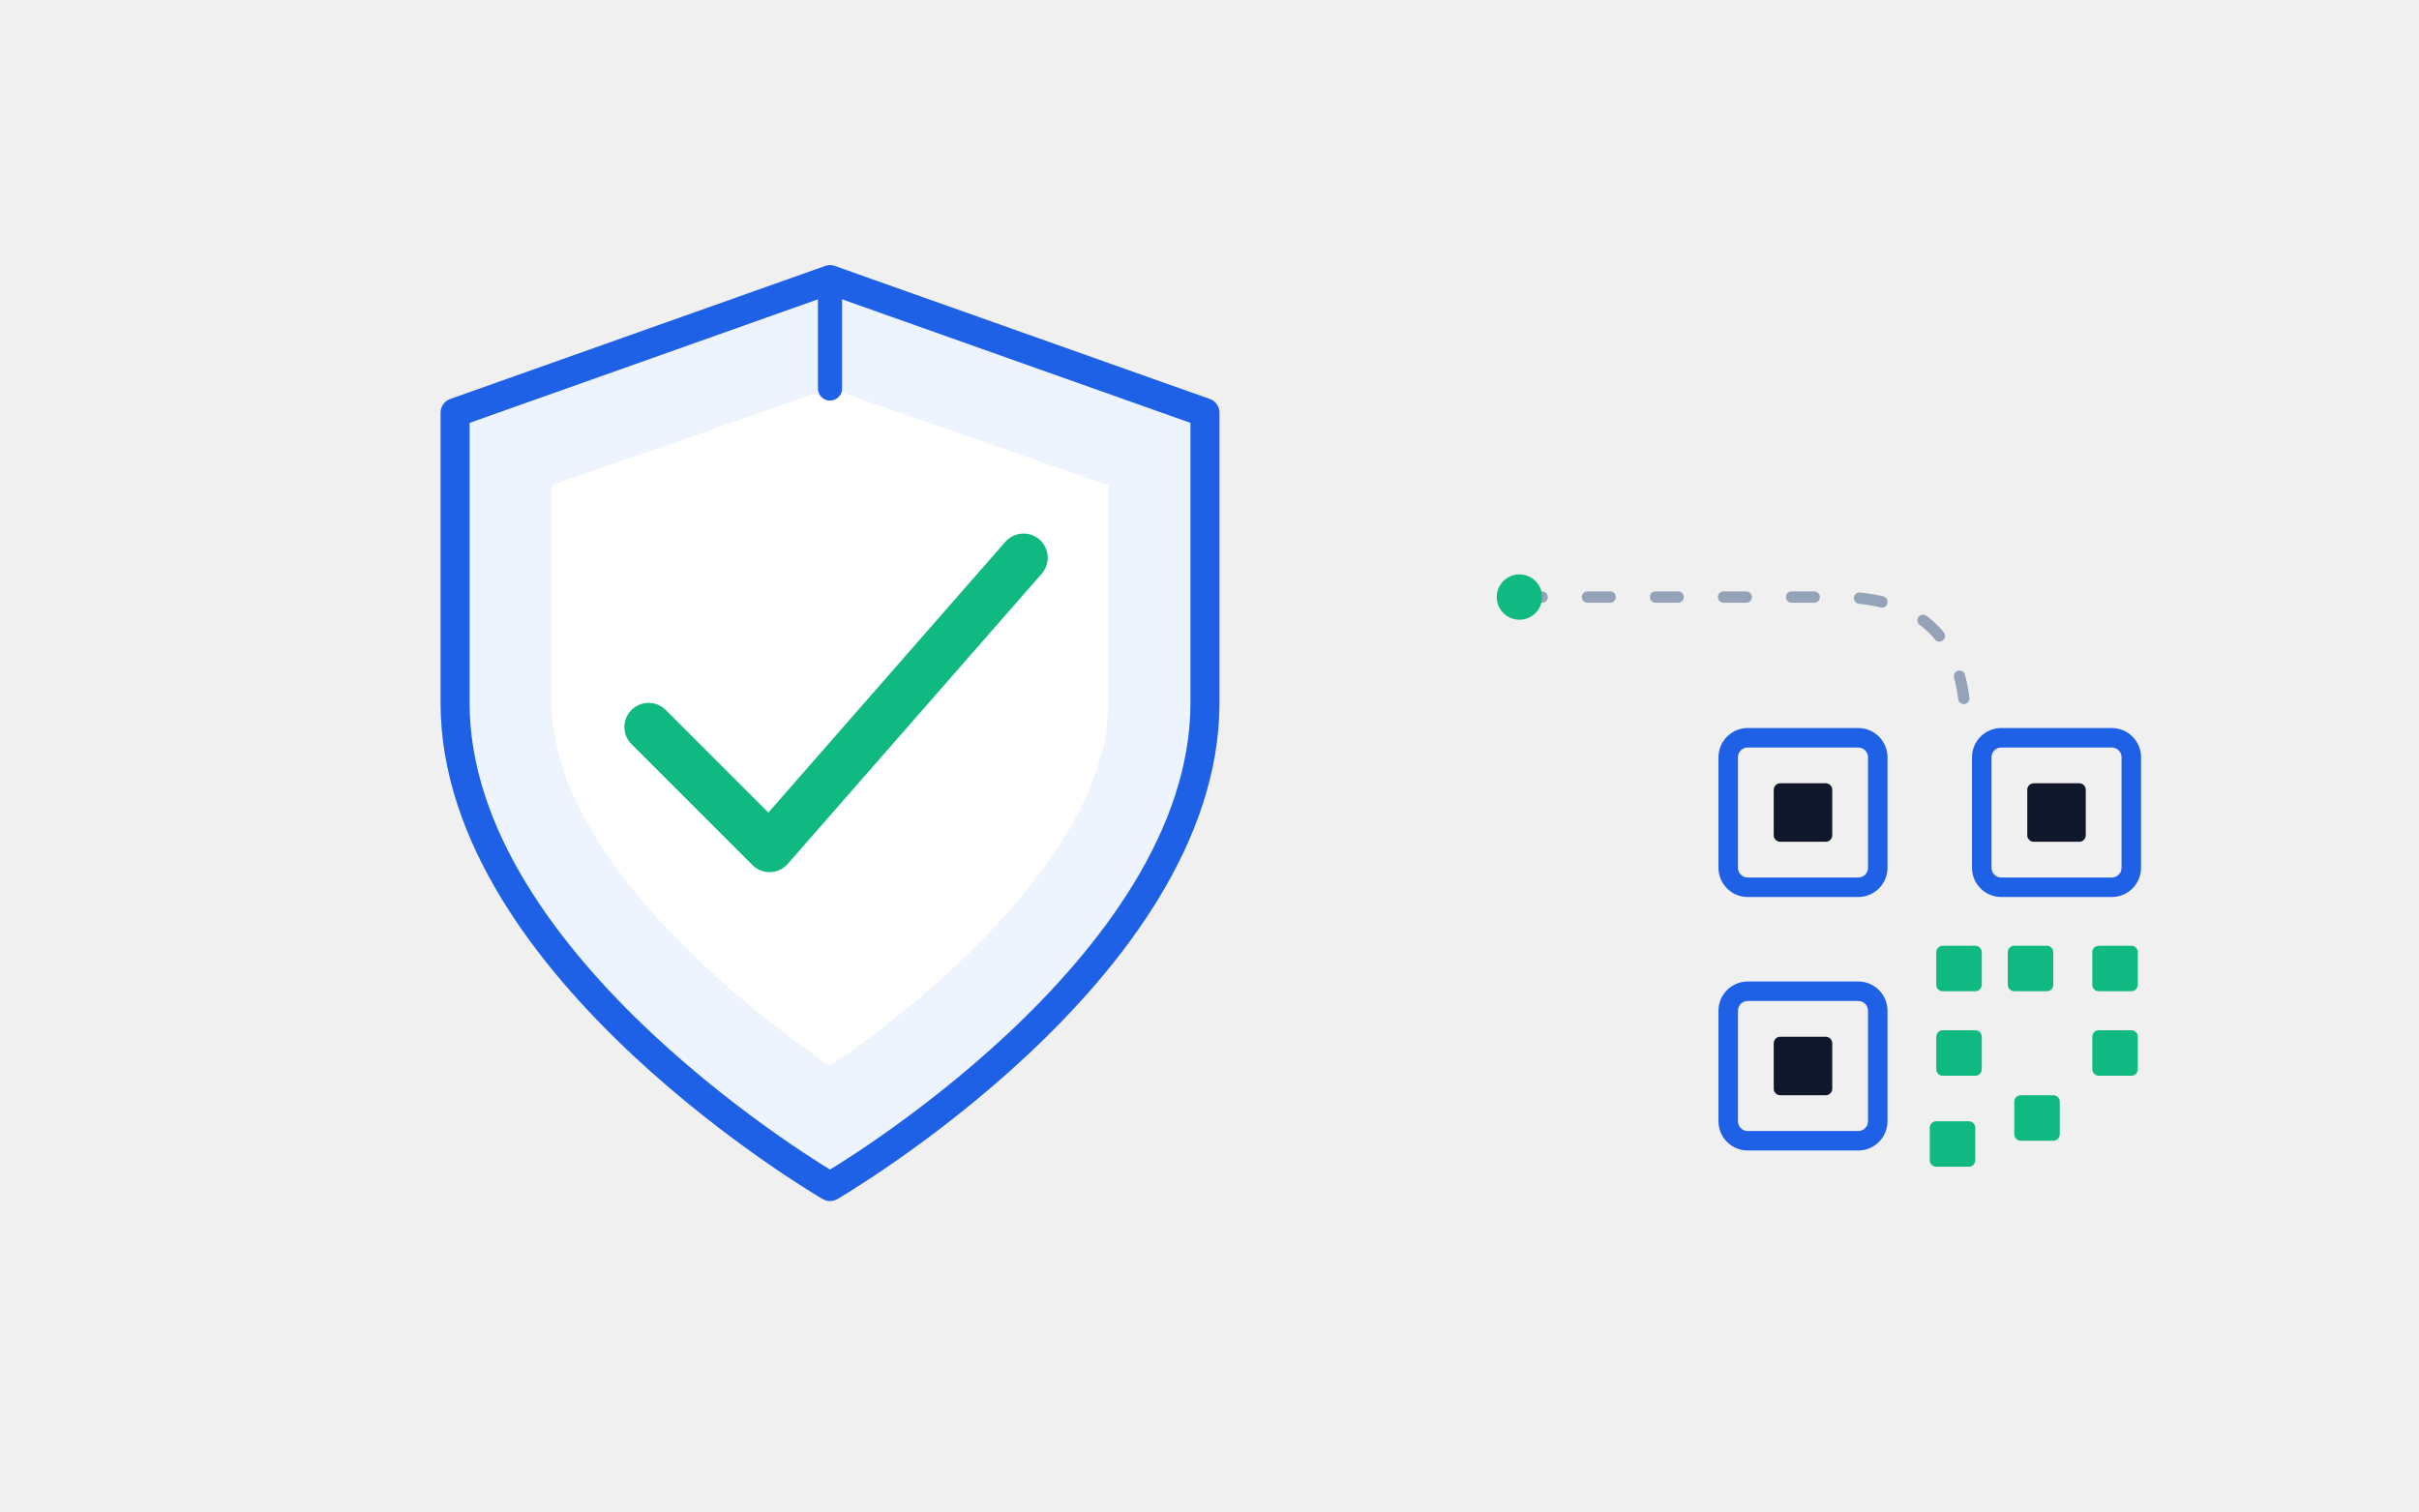
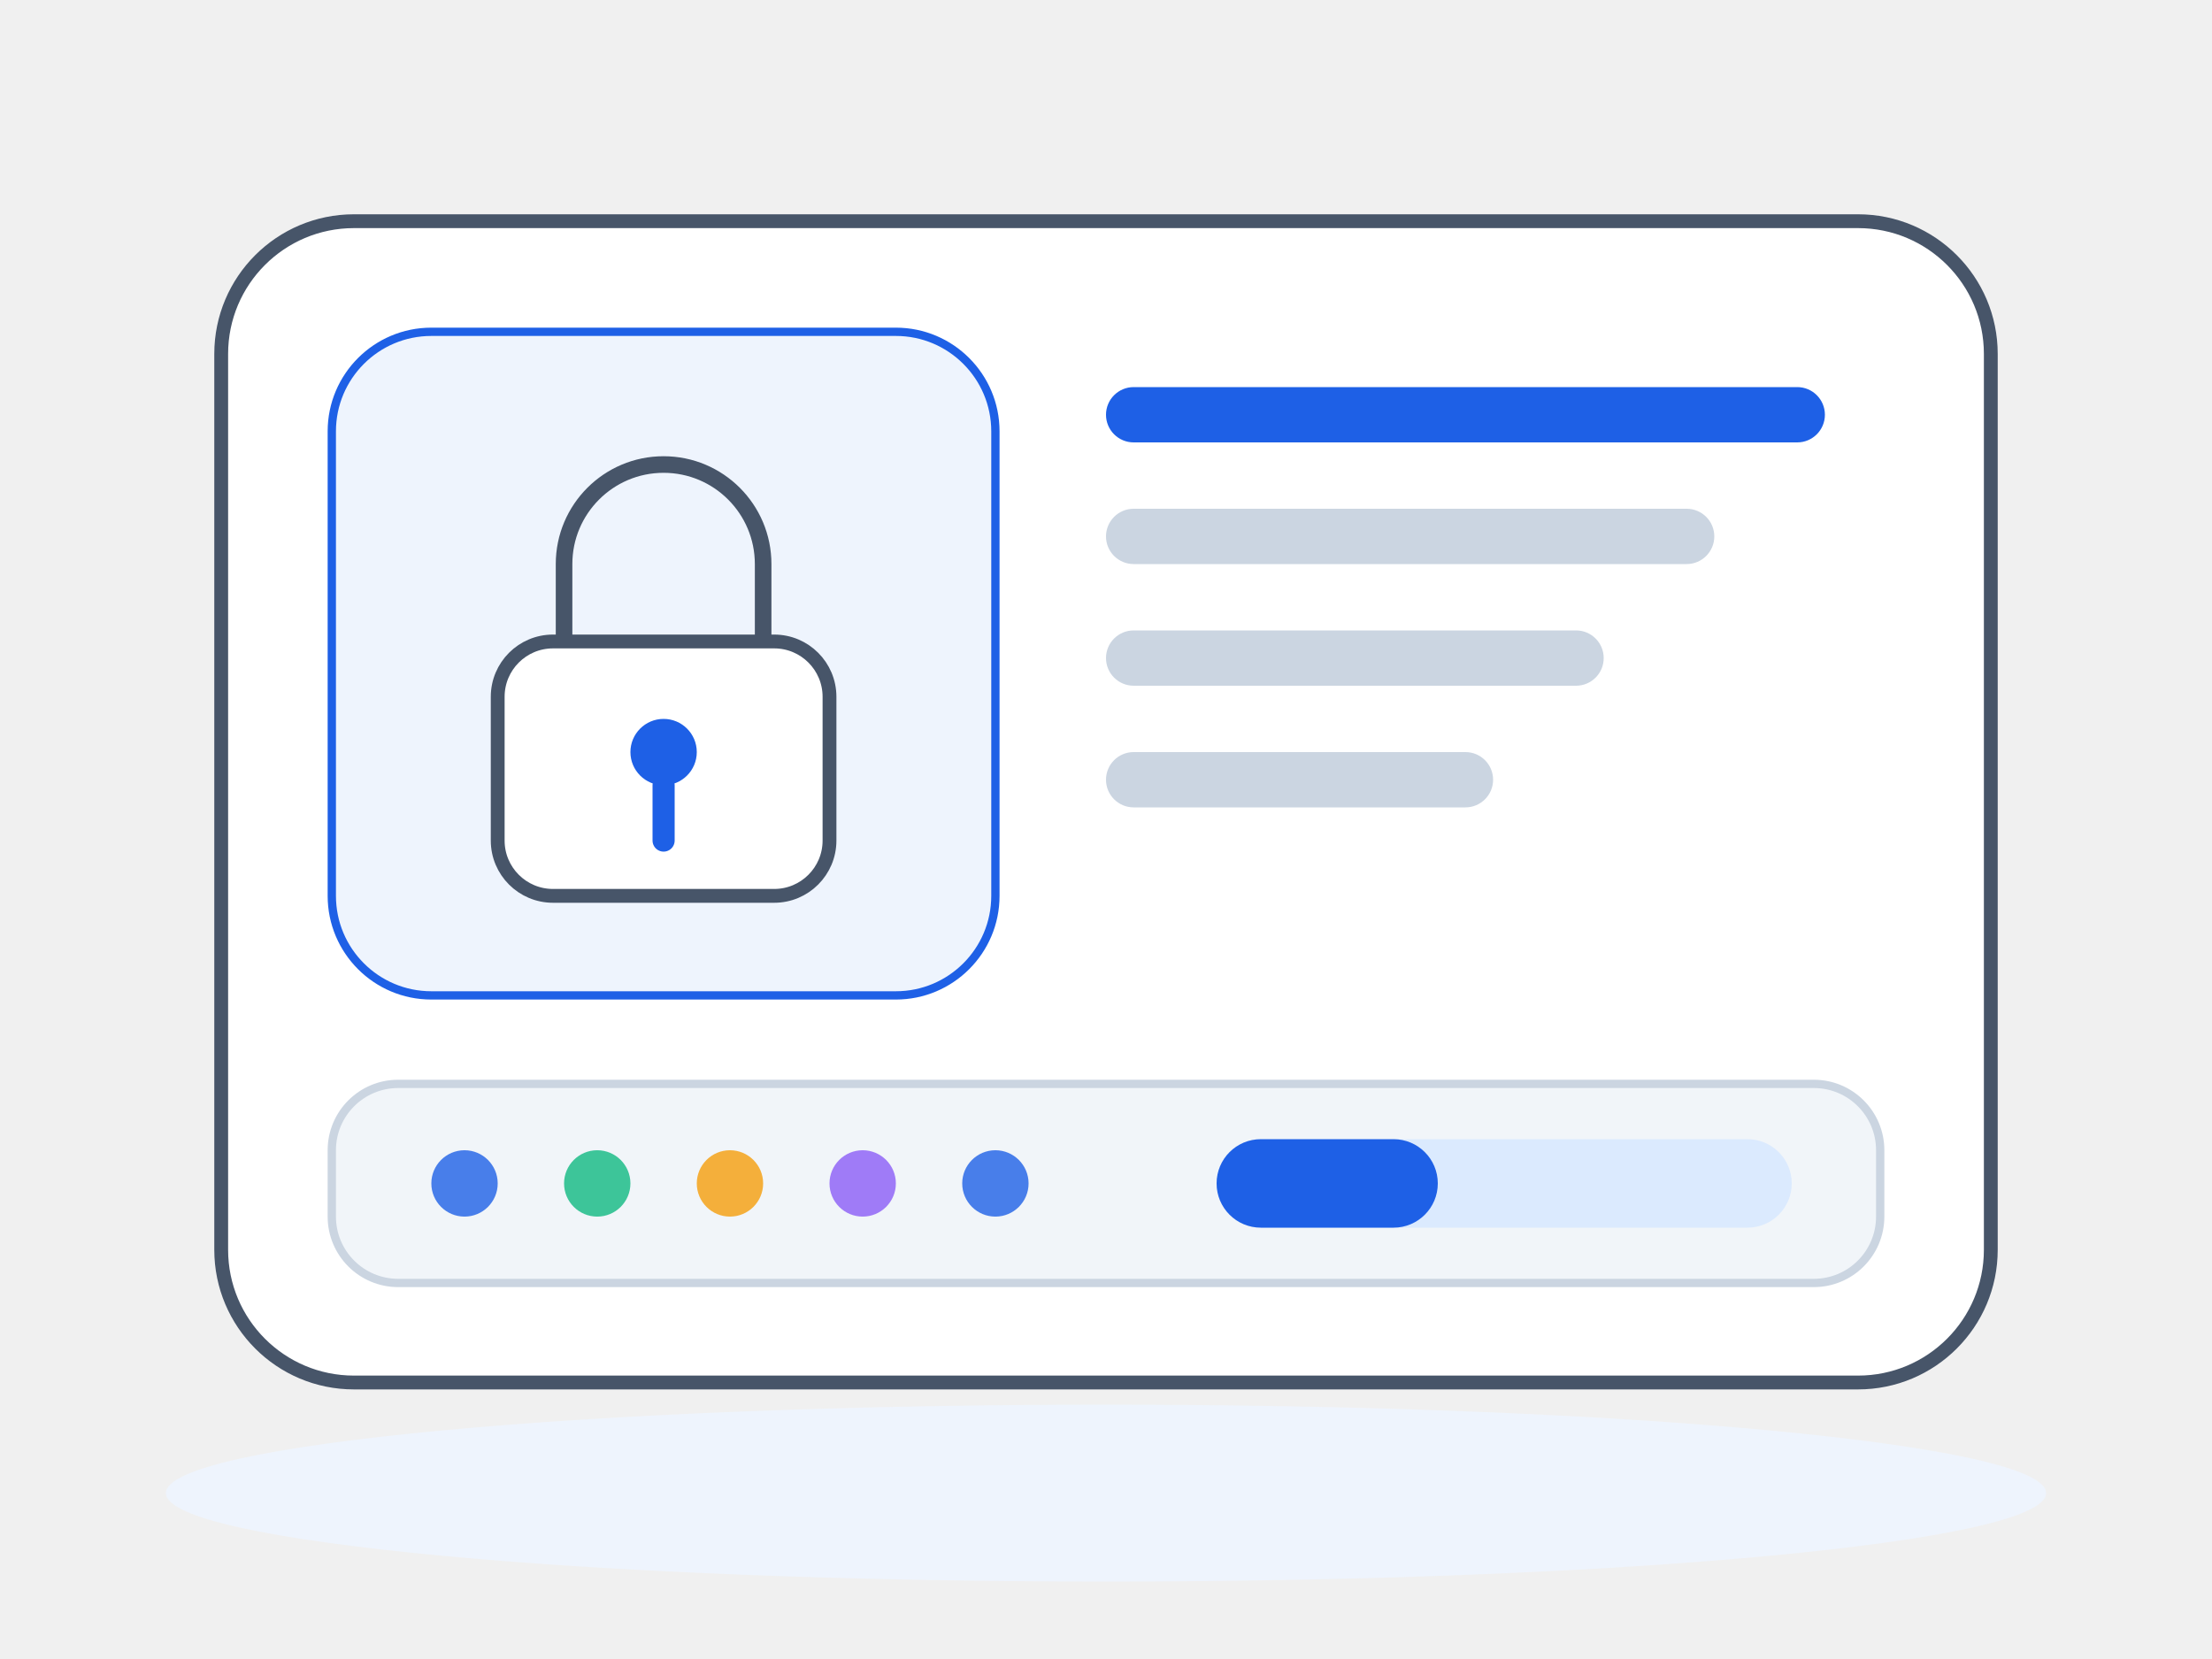
- <svg xmlns="http://www.w3.org/2000/svg" width="320" height="200" viewBox="0 0 320 200" fill="none" stroke-linecap="round" stroke-linejoin="round">
-   <g transform="translate(33 21) scale(1.6)">
-     <path d="M48 10 17 21v24c0 22 31 40 31 40s31-18 31-40V21Z" fill="#EEF4FD" stroke="#1E60E6" stroke-width="2.4" />
-     <path d="M48 19 25 27v18c0 13 17 26 23 30 6-4 23-17 23-30V27Z" fill="#FFFFFF" stroke="none" stroke-width="2" />
-     <path d="m33 47 10 10 21-24" fill="none" stroke="#10B981" stroke-width="4" />
-     <path d="M48 11L48 19" fill="none" stroke="#1E60E6" stroke-width="2" />
+ <svg xmlns="http://www.w3.org/2000/svg" viewBox="0 0 400 300" fill="none" role="img" aria-label="sec-12-security-privacy">
+   <ellipse cx="200" cy="270" rx="170" ry="16" fill="#EEF4FD" />
+   <rect x="40" y="40" width="320" height="210" rx="24" fill="#FFFFFF" stroke="#475569" stroke-width="2.5" />
+   <rect x="60" y="60" width="120" height="120" rx="18" fill="#EEF4FD" stroke="#1E60E6" stroke-width="1.5" />
+   <rect x="200" y="70" width="130" height="10" rx="5" fill="#1E60E6" />
+   <rect x="200" y="92" width="110" height="10" rx="5" fill="#CBD5E1" />
+   <rect x="200" y="114" width="90" height="10" rx="5" fill="#CBD5E1" />
+   <rect x="200" y="136" width="70" height="10" rx="5" fill="#CBD5E1" />
+   <rect x="60" y="196" width="280" height="36" rx="12" fill="#F1F5F9" stroke="#CBD5E1" stroke-width="1.5" />
+   <circle cx="84" cy="214" r="6" fill="#1E60E6" opacity=".8" />
+   <circle cx="108" cy="214" r="6" fill="#10B981" opacity=".8" />
+   <circle cx="132" cy="214" r="6" fill="#F59E0B" opacity=".8" />
+   <circle cx="156" cy="214" r="6" fill="#8B5CF6" opacity=".8" />
+   <circle cx="180" cy="214" r="6" fill="#1E60E6" opacity=".8" />
+   <rect x="220" y="206" width="104" height="16" rx="8" fill="#DBEAFE" />
+   <rect x="220" y="206" width="40" height="16" rx="8" fill="#1E60E6">
+     <animate attributeName="width" values="16;104;16" dur="4s" repeatCount="indefinite" />
+   </rect>
+   <g transform="translate(120 120)">
+     <rect x="-30" y="-4" width="60" height="46" rx="10" fill="#FFFFFF" stroke="#475569" stroke-width="2.5" />
+     <path d="M-18 -4 v-14 a18 18 0 0 1 36 0 v14" stroke="#475569" stroke-width="3" />
+     <circle cx="0" cy="16" r="6" fill="#1E60E6" />
+     <path d="M0 22 v10" stroke="#1E60E6" stroke-width="4" stroke-linecap="round" />
  </g>
-   <g transform="translate(214 83) scale(0.86)">
-     <rect x="17" y="17" width="23" height="23" rx="3" fill="none" stroke="#1E60E6" stroke-width="3" />
-     <rect x="24" y="24" width="9" height="9" rx="1" fill="#0F172A" stroke="none" stroke-width="2" />
-     <rect x="56" y="17" width="23" height="23" rx="3" fill="none" stroke="#1E60E6" stroke-width="3" />
-     <rect x="63" y="24" width="9" height="9" rx="1" fill="#0F172A" stroke="none" stroke-width="2" />
-     <rect x="17" y="56" width="23" height="23" rx="3" fill="none" stroke="#1E60E6" stroke-width="3" />
-     <rect x="24" y="63" width="9" height="9" rx="1" fill="#0F172A" stroke="none" stroke-width="2" />
-     <rect x="49" y="49" width="7" height="7" rx="1" fill="#10B981" stroke="none" stroke-width="2" />
-     <rect x="60" y="49" width="7" height="7" rx="1" fill="#10B981" stroke="none" stroke-width="2" />
-     <rect x="73" y="49" width="7" height="7" rx="1" fill="#10B981" stroke="none" stroke-width="2" />
-     <rect x="49" y="62" width="7" height="7" rx="1" fill="#10B981" stroke="none" stroke-width="2" />
-     <rect x="61" y="72" width="7" height="7" rx="1" fill="#10B981" stroke="none" stroke-width="2" />
-     <rect x="73" y="62" width="7" height="7" rx="1" fill="#10B981" stroke="none" stroke-width="2" />
-     <rect x="48" y="76" width="7" height="7" rx="1" fill="#10B981" stroke="none" stroke-width="2" />
-   </g>
-   <path d="M201 79h42q17 0 17 17" fill="none" stroke="#94A3B8" stroke-width="1.5" stroke-dasharray="3 6" />
-   <circle cx="201" cy="79" r="3" fill="#10B981" stroke="none" stroke-width="2" />
</svg>
